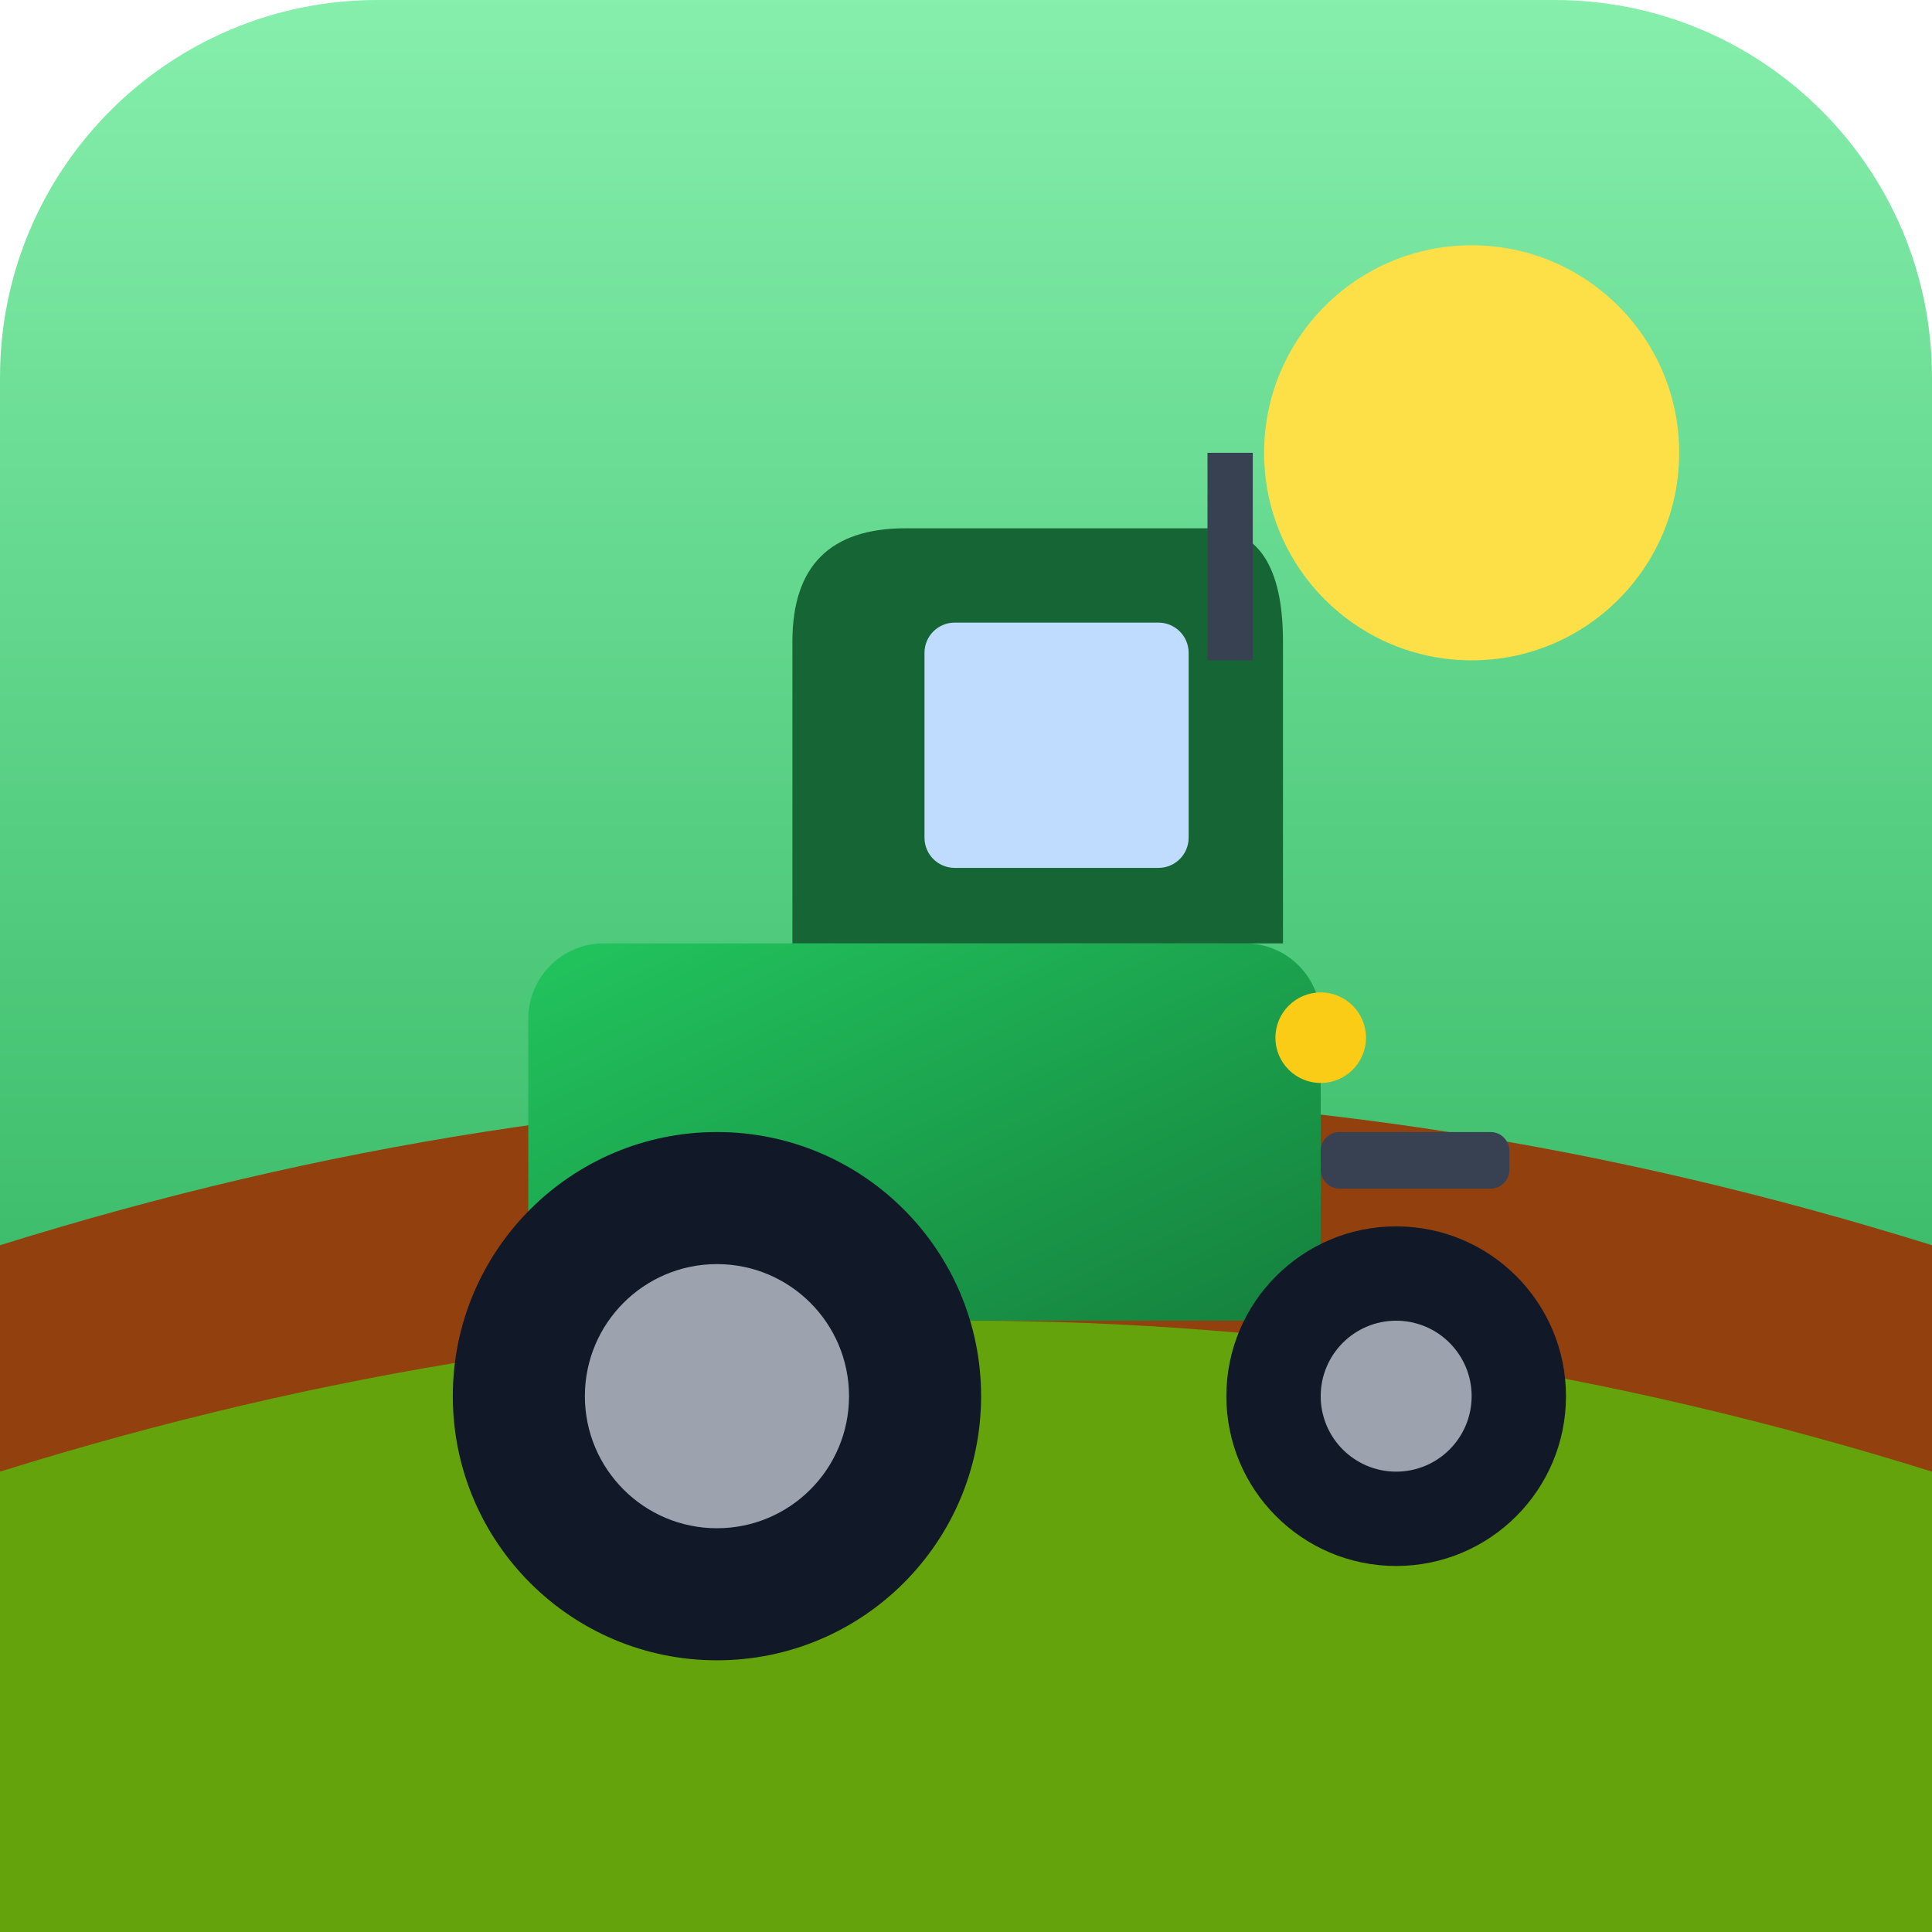
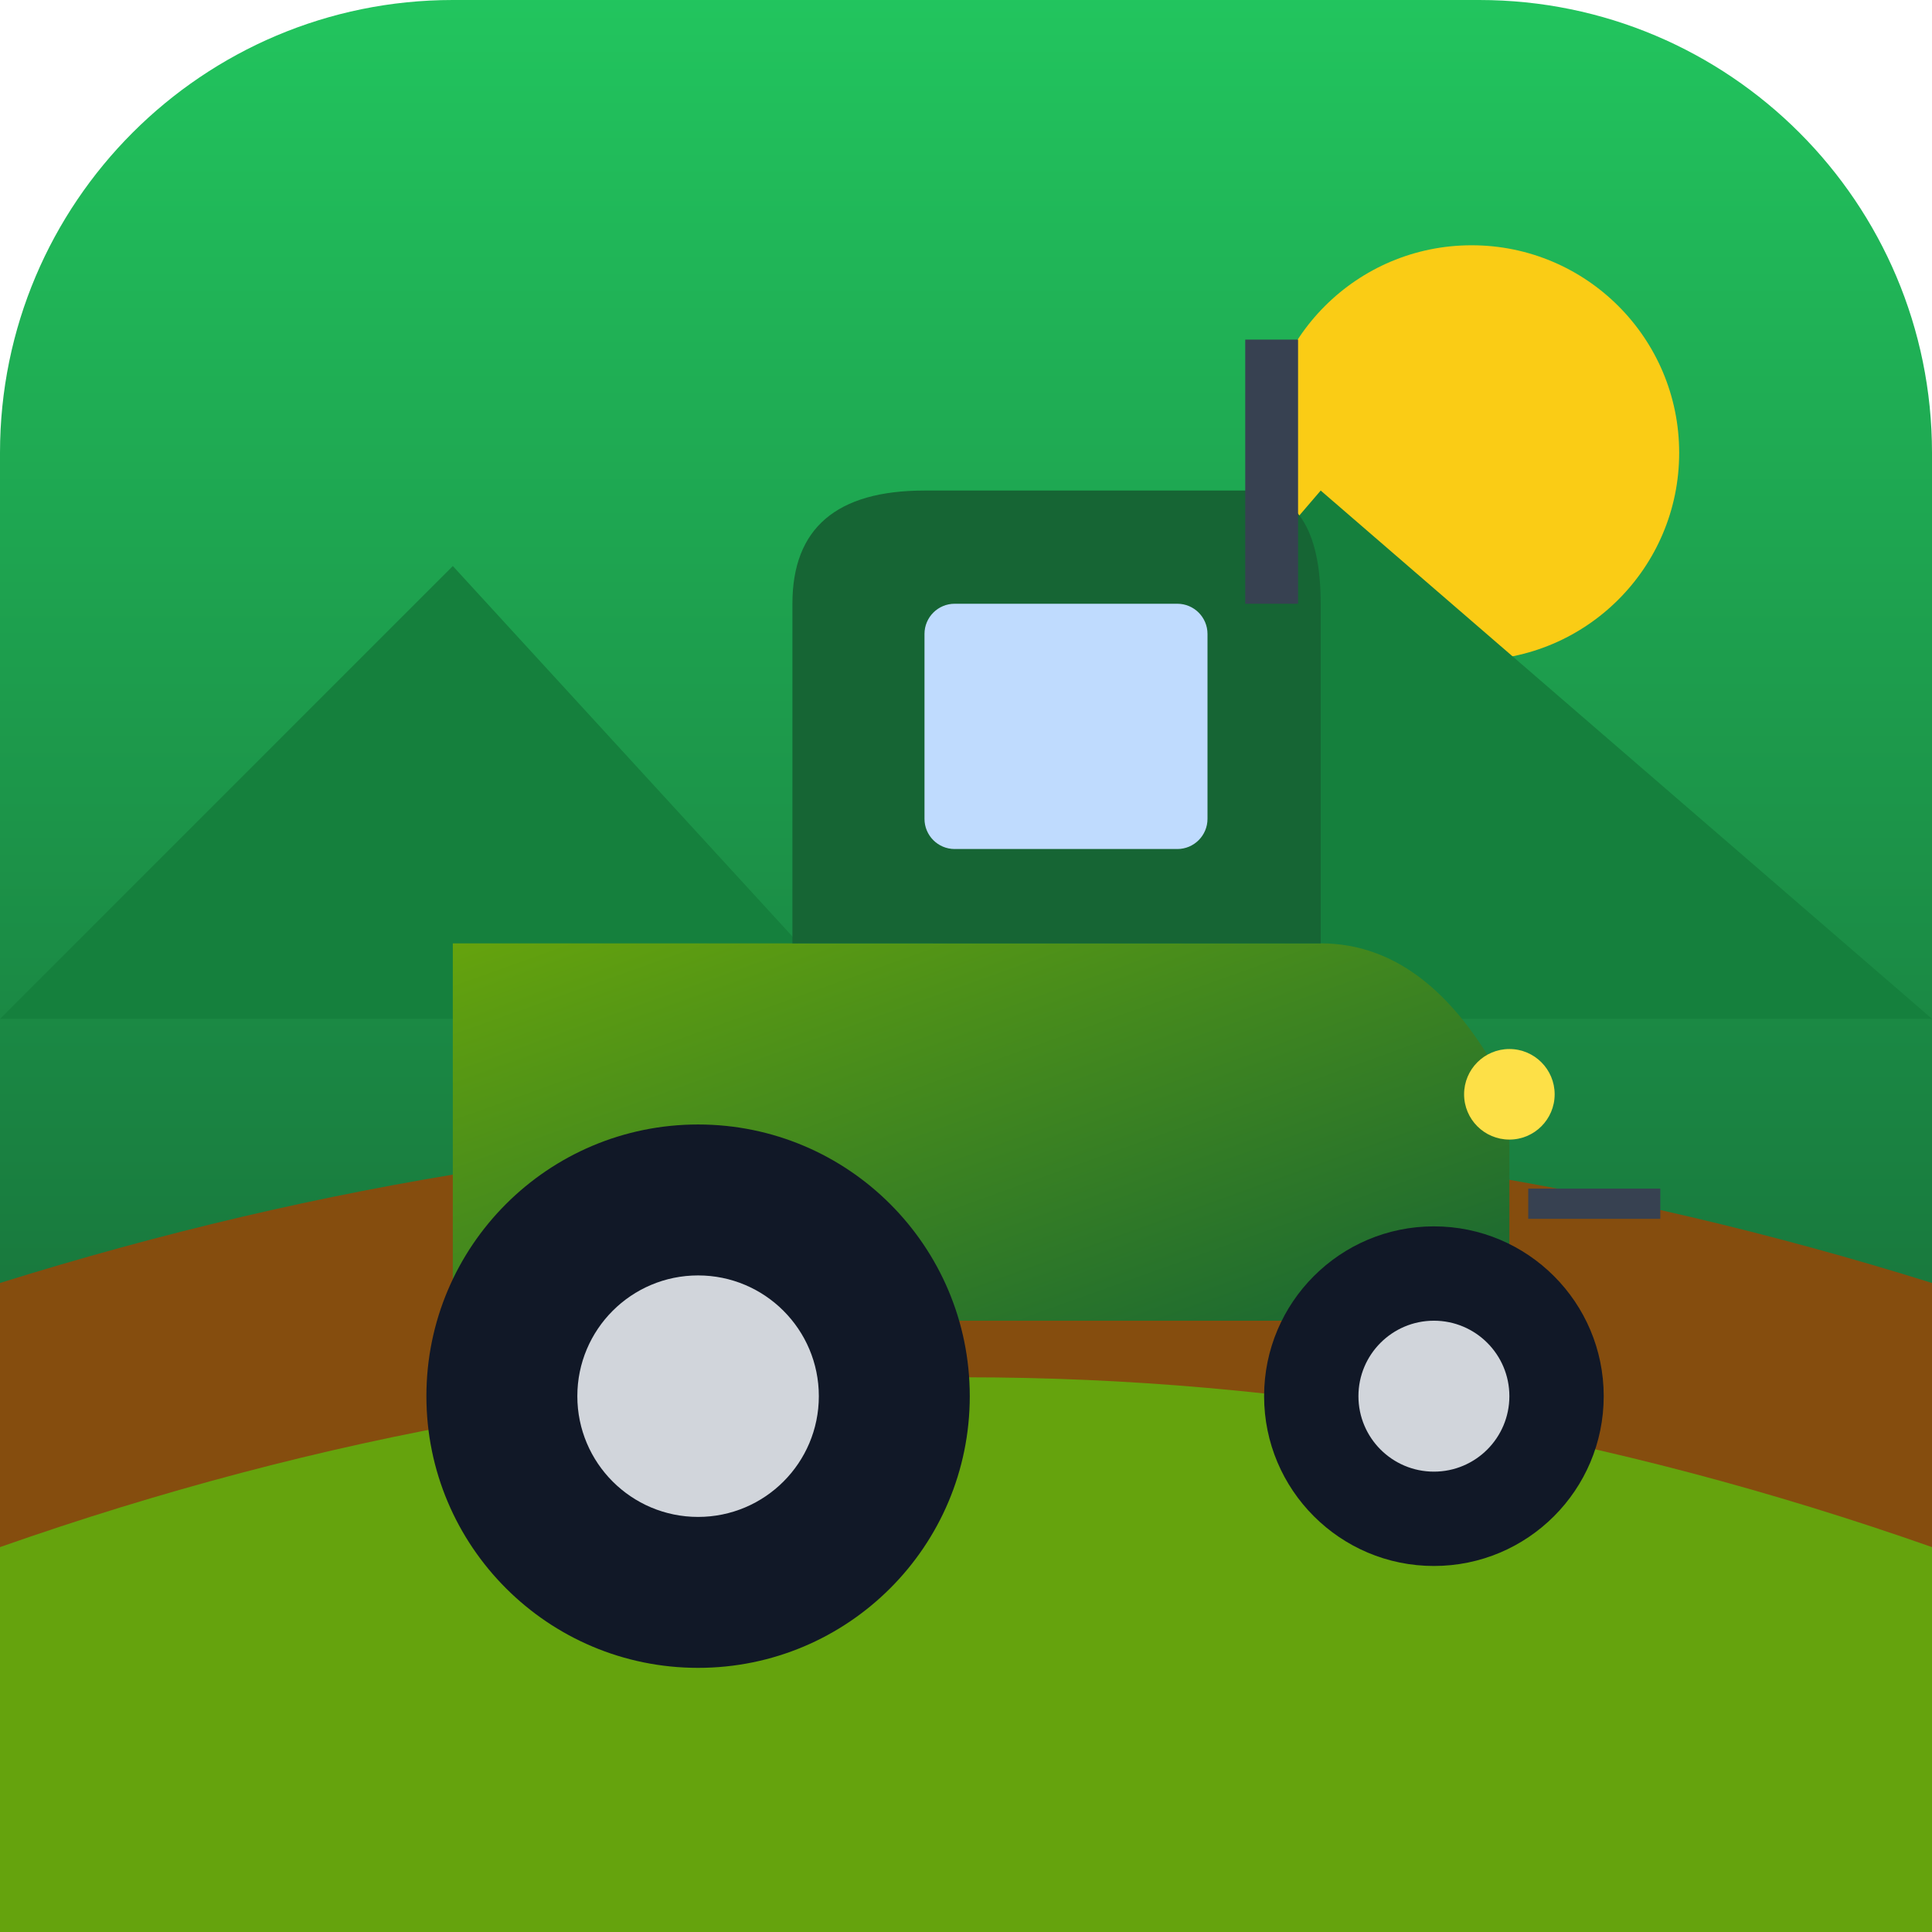
<svg xmlns="http://www.w3.org/2000/svg" viewBox="0 0 512 512">
  <defs>
-     <linearGradient id="sky" x1="0" y1="0" x2="0" y2="1">
-       <stop offset="0%" stop-color="#86efac" />
-       <stop offset="100%" stop-color="#16a34a" />
+     <linearGradient id="bg" x1="0" y1="0" x2="0" y2="1">
+       <stop offset="0%" stop-color="#22c55e" />
+       <stop offset="100%" stop-color="#14532d" />
    </linearGradient>
    <linearGradient id="tractor" x1="0" y1="0" x2="1" y2="1">
-       <stop offset="0%" stop-color="#22c55e" />
-       <stop offset="100%" stop-color="#15803d" />
+       <stop offset="0%" stop-color="#65a30d" />
+       <stop offset="100%" stop-color="#166534" />
    </linearGradient>
  </defs>
-   <rect width="512" height="512" rx="100" fill="url(#sky)" />
-   <circle cx="390" cy="120" r="55" fill="#fde047" />
-   <path d="M0 330 Q256 250 512 330 V512 H0Z" fill="#92400e" />
-   <path d="M0 390 Q256 310 512 390 V512 H0Z" fill="#65a30d" />
-   <rect x="140" y="250" width="210" height="100" rx="20" fill="url(#tractor)" />
-   <path d="M210 250 V170 Q210 140 240 140 H320 Q340 140 340 170 V250Z" fill="#166534" />
-   <rect x="245" y="165" width="70" height="65" rx="8" fill="#bfdbfe" />
-   <rect x="320" y="120" width="12" height="55" fill="#374151" />
-   <circle cx="190" cy="370" r="70" fill="#111827" />
-   <circle cx="190" cy="370" r="35" fill="#9ca3af" />
-   <circle cx="370" cy="370" r="45" fill="#111827" />
-   <circle cx="370" cy="370" r="20" fill="#9ca3af" />
-   <circle cx="350" cy="275" r="12" fill="#facc15" />
-   <rect x="350" y="300" width="50" height="15" rx="5" fill="#374151" />
+   <rect width="512" height="512" rx="120" fill="url(#bg)" />
+   <circle cx="390" cy="120" r="55" fill="#facc15" />
+   <path d="M0 270 L120 150 L230 270 L350 130 L512 270" fill="#15803d" />
+   <path d="M0 340 Q256 260 512 340 V512 H0Z" fill="#854d0e" />
+   <path d="M0 410 Q256 320 512 410 V512 H0Z" fill="#65a30d" />
+   <path d="M120 250 H350 Q380 250 400 290 V350 H120Z" fill="url(#tractor)" />
+   <path d="M210 250 V160 Q210 130 245 130 H330 Q350 130 350 160 V250Z" fill="#166534" />
+   <rect x="245" y="160" width="75" height="65" rx="8" fill="#bfdbfe" />
+   <rect x="330" y="90" width="14" height="70" fill="#374151" />
+   <circle cx="185" cy="370" r="72" fill="#111827" />
+   <circle cx="185" cy="370" r="32" fill="#d1d5db" />
+   <circle cx="380" cy="370" r="45" fill="#111827" />
+   <circle cx="380" cy="370" r="20" fill="#d1d5db" />
+   <circle cx="400" cy="290" r="12" fill="#fde047" />
+   <rect x="405" y="315" width="35" height="8" fill="#374151" />
</svg>
